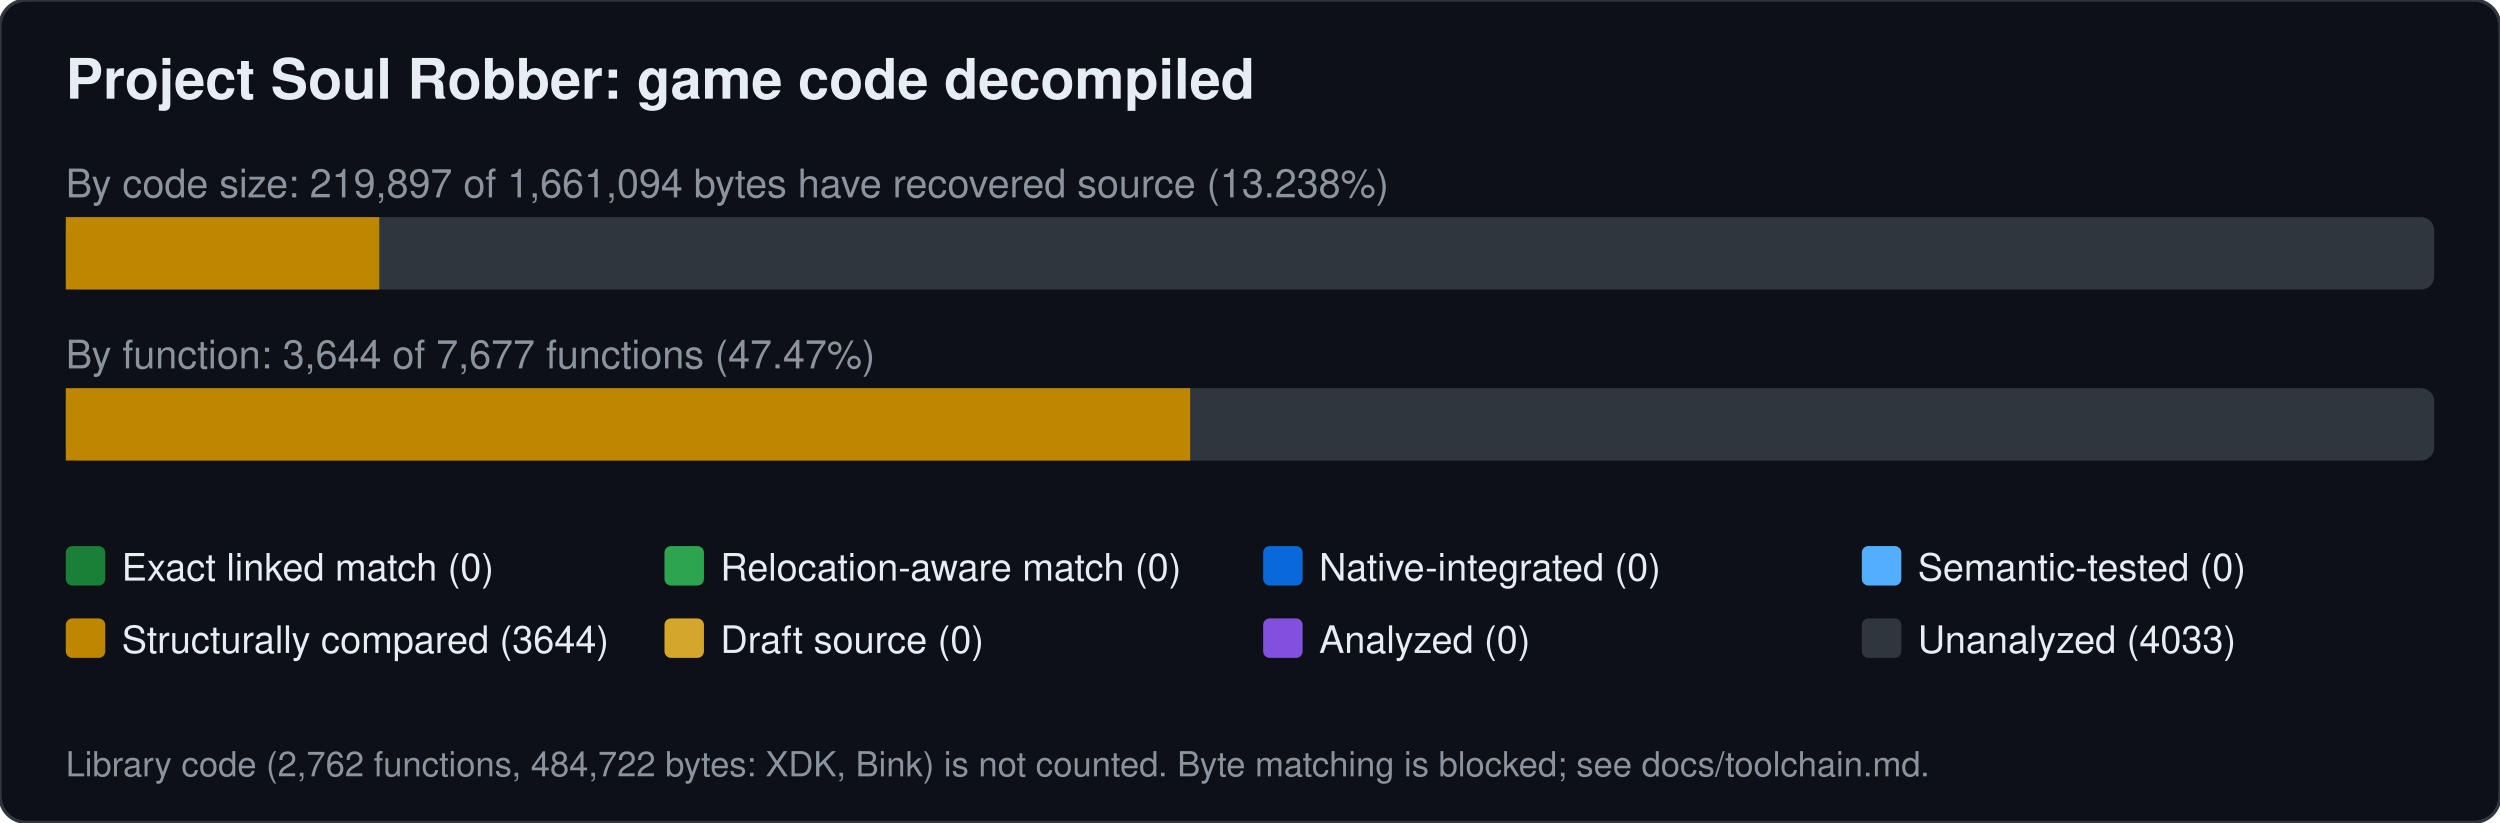
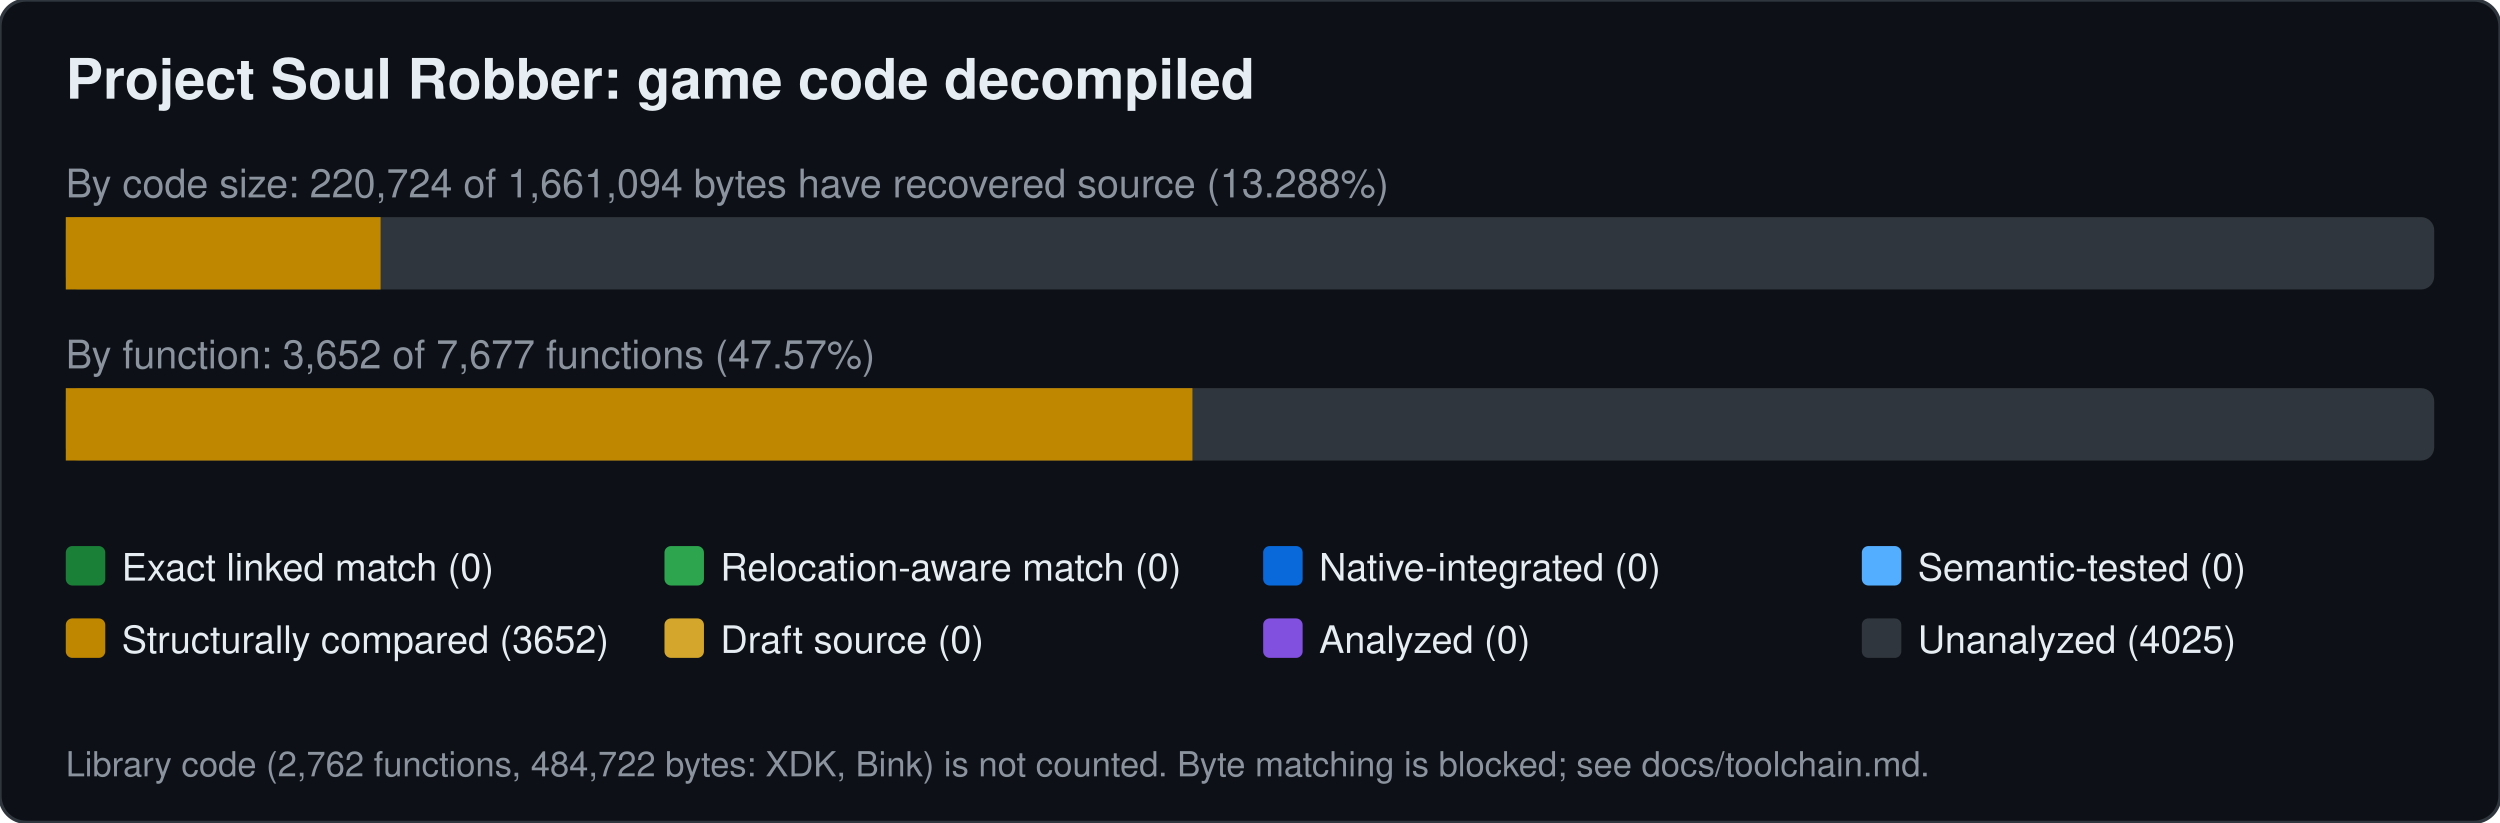
<svg xmlns="http://www.w3.org/2000/svg" width="760" height="250" viewBox="0 0 760 250" font-family="Segoe UI,Helvetica,Arial,sans-serif">
  <rect width="760" height="250" rx="8" fill="#0d1117" stroke="#30363d" />
  <text x="20" y="30" font-size="17" font-weight="600" fill="#e6edf3">Project Soul Robber: game code decompiled</text>
-   <text x="20" y="60" font-size="12" fill="#8b949e">By code size: 219,897 of 1,661,094 bytes have recovered source (13.238%)</text>
+   <text x="20" y="60" font-size="12" fill="#8b949e">By code size: 220,724 of 1,661,094 bytes have recovered source (13.288%)</text>
  <rect x="20" y="66" width="720" height="22" rx="4" fill="#30363d" />
-   <rect x="20.0" y="66" width="95.3" height="22" fill="#bf8700" />
-   <text x="20" y="112" font-size="12" fill="#8b949e">By function: 3,644 of 7,677 functions (47.47%)</text>
+   <rect x="20.0" y="66" width="95.7" height="22" fill="#bf8700" />
+   <text x="20" y="112" font-size="12" fill="#8b949e">By function: 3,652 of 7,677 functions (47.57%)</text>
  <rect x="20" y="118" width="720" height="22" rx="4" fill="#30363d" />
-   <rect x="20.0" y="118" width="341.8" height="22" fill="#bf8700" />
+   <rect x="20.0" y="118" width="342.5" height="22" fill="#bf8700" />
  <rect x="20" y="166" width="12" height="12" rx="2" fill="#1a7f37" />
  <text x="37" y="176.5" font-size="11.5" fill="#e6edf3">Exact linked match (0)</text>
  <rect x="202" y="166" width="12" height="12" rx="2" fill="#2da44e" />
  <text x="219" y="176.5" font-size="11.5" fill="#e6edf3">Relocation-aware match (0)</text>
  <rect x="384" y="166" width="12" height="12" rx="2" fill="#0969da" />
  <text x="401" y="176.5" font-size="11.5" fill="#e6edf3">Native-integrated (0)</text>
  <rect x="566" y="166" width="12" height="12" rx="2" fill="#54aeff" />
  <text x="583" y="176.5" font-size="11.5" fill="#e6edf3">Semantic-tested (0)</text>
  <rect x="20" y="188" width="12" height="12" rx="2" fill="#bf8700" />
-   <text x="37" y="198.5" font-size="11.5" fill="#e6edf3">Structurally compared (3644)</text>
+   <text x="37" y="198.5" font-size="11.5" fill="#e6edf3">Structurally compared (3652)</text>
  <rect x="202" y="188" width="12" height="12" rx="2" fill="#d4a72c" />
  <text x="219" y="198.5" font-size="11.5" fill="#e6edf3">Draft source (0)</text>
  <rect x="384" y="188" width="12" height="12" rx="2" fill="#8250df" />
  <text x="401" y="198.5" font-size="11.5" fill="#e6edf3">Analyzed (0)</text>
  <rect x="566" y="188" width="12" height="12" rx="2" fill="#30363d" />
-   <text x="583" y="198.5" font-size="11.5" fill="#e6edf3">Unanalyzed (4033)</text>
+   <text x="583" y="198.5" font-size="11.5" fill="#e6edf3">Unanalyzed (4025)</text>
  <text x="20" y="236" font-size="10.5" fill="#8b949e">Library code (2,762 functions, 484,722 bytes: XDK, Bink) is not counted. Byte matching is blocked; see docs/toolchain.md.</text>
</svg>
